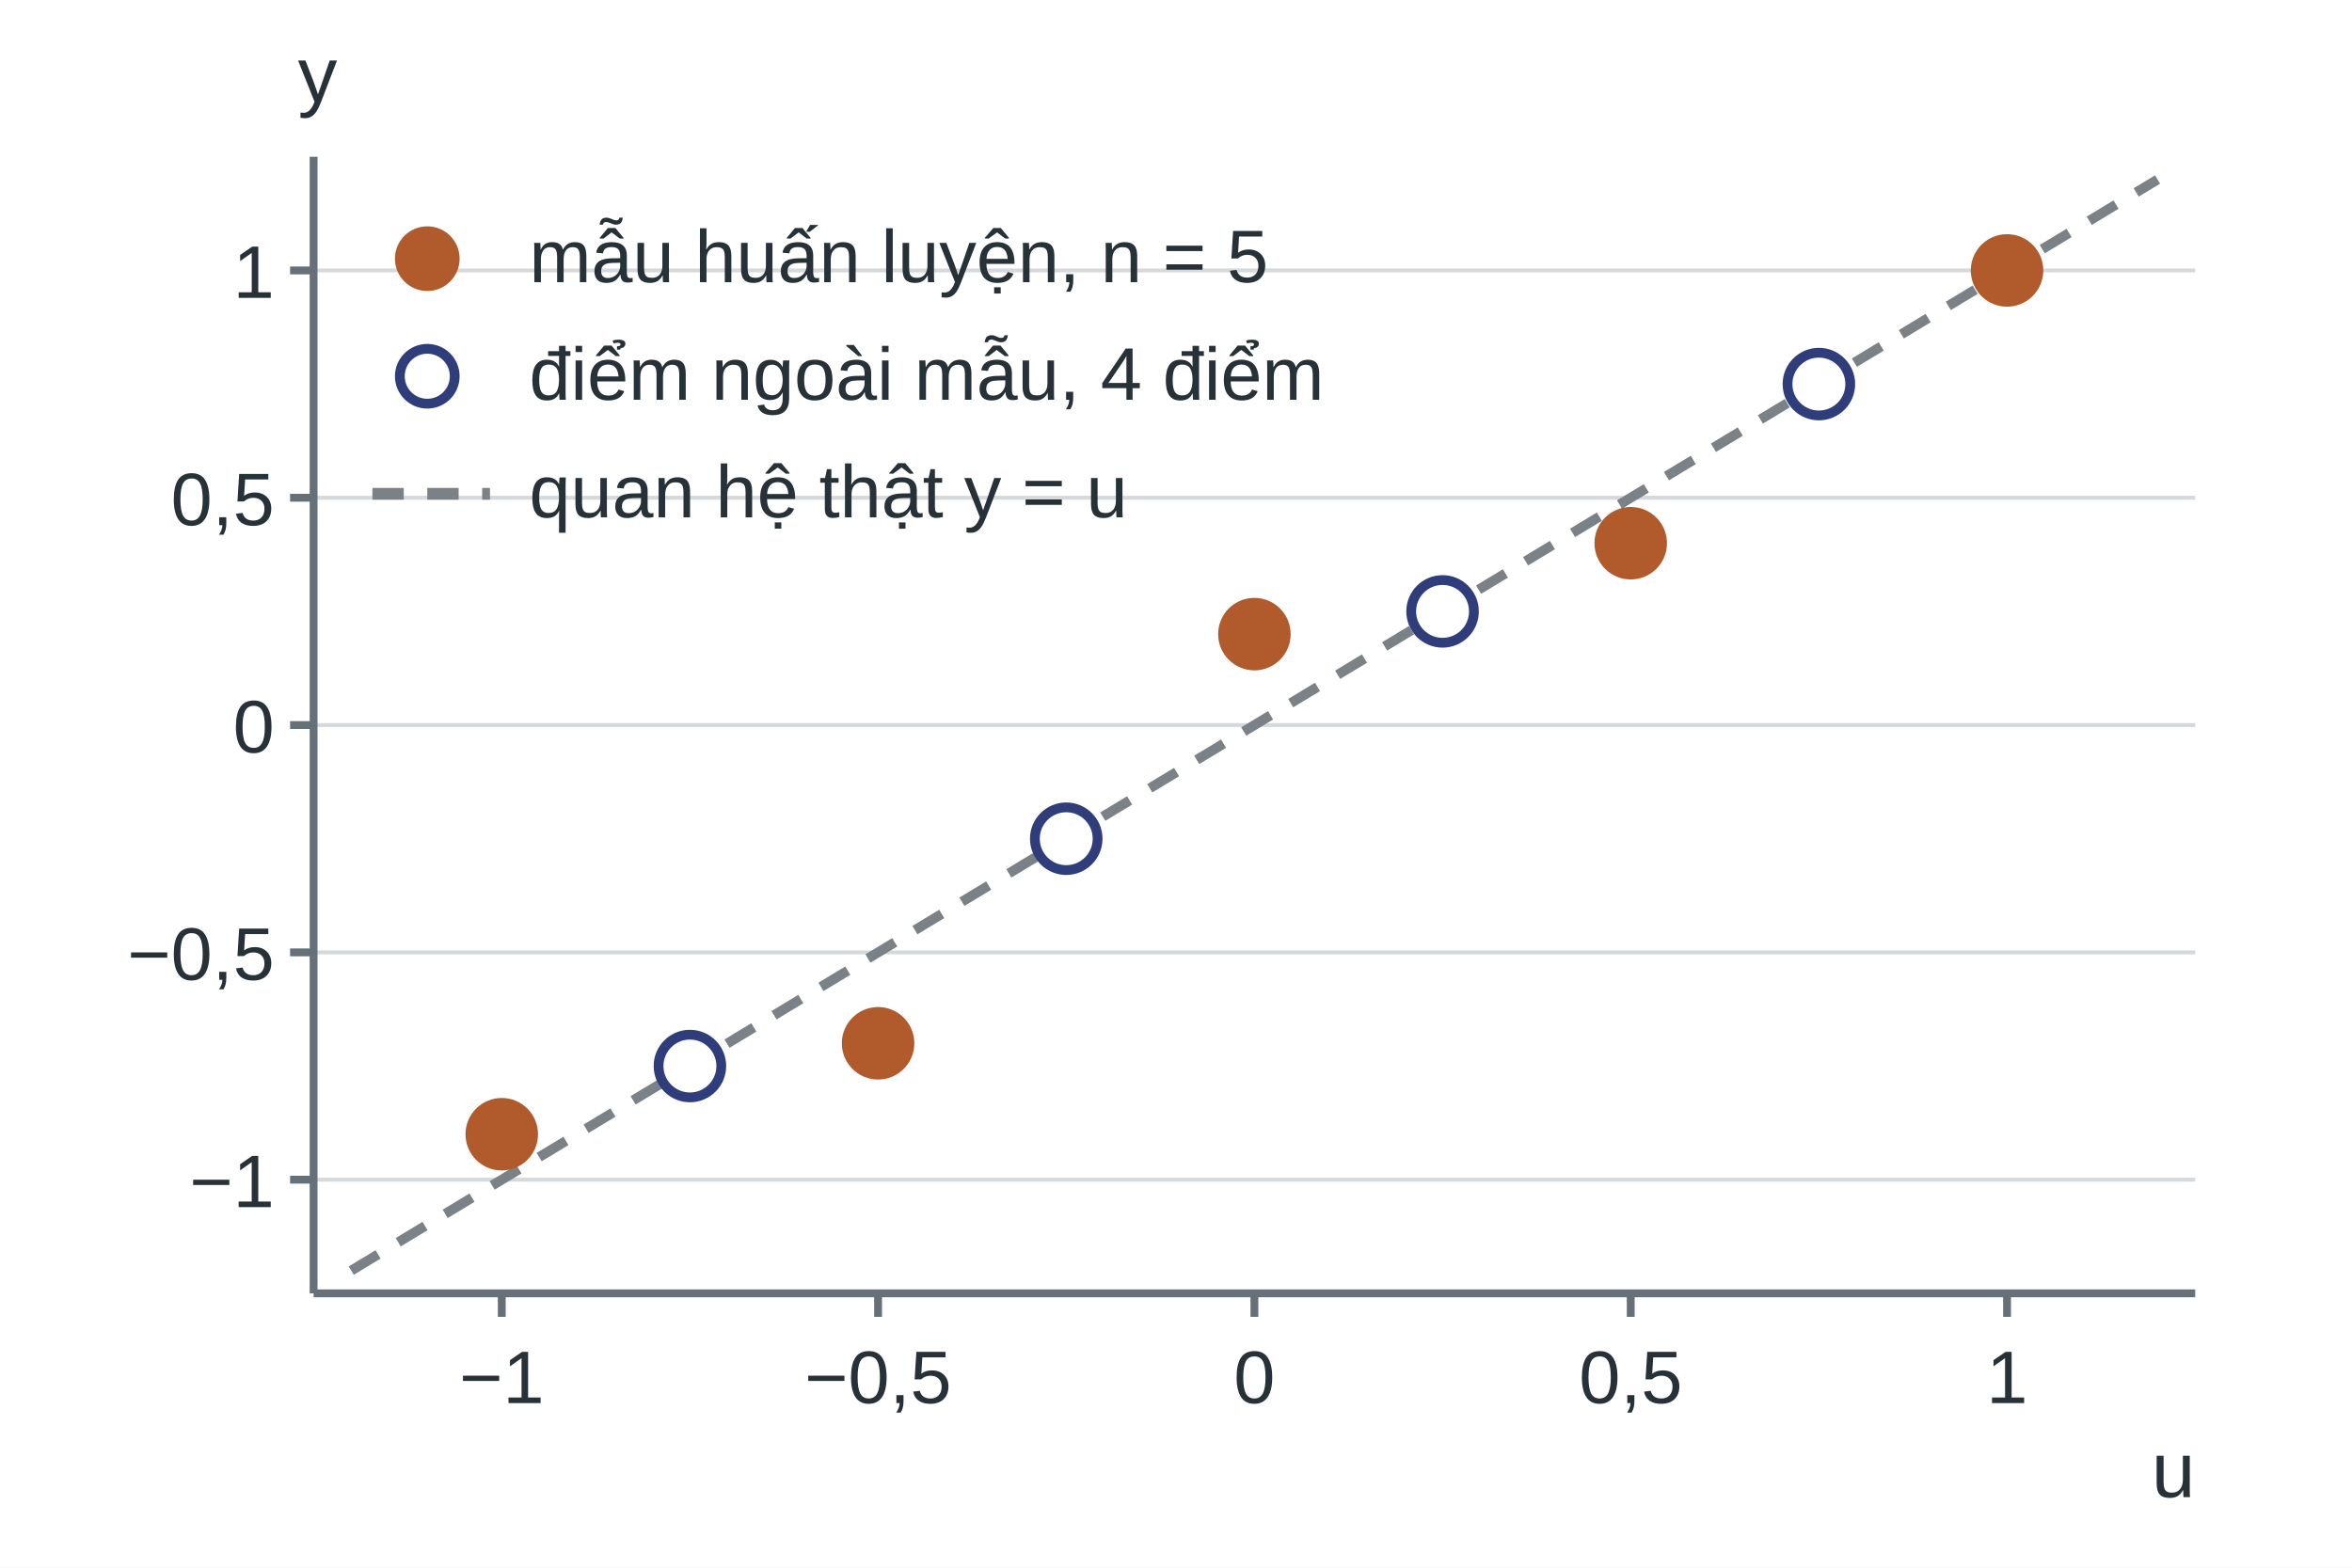
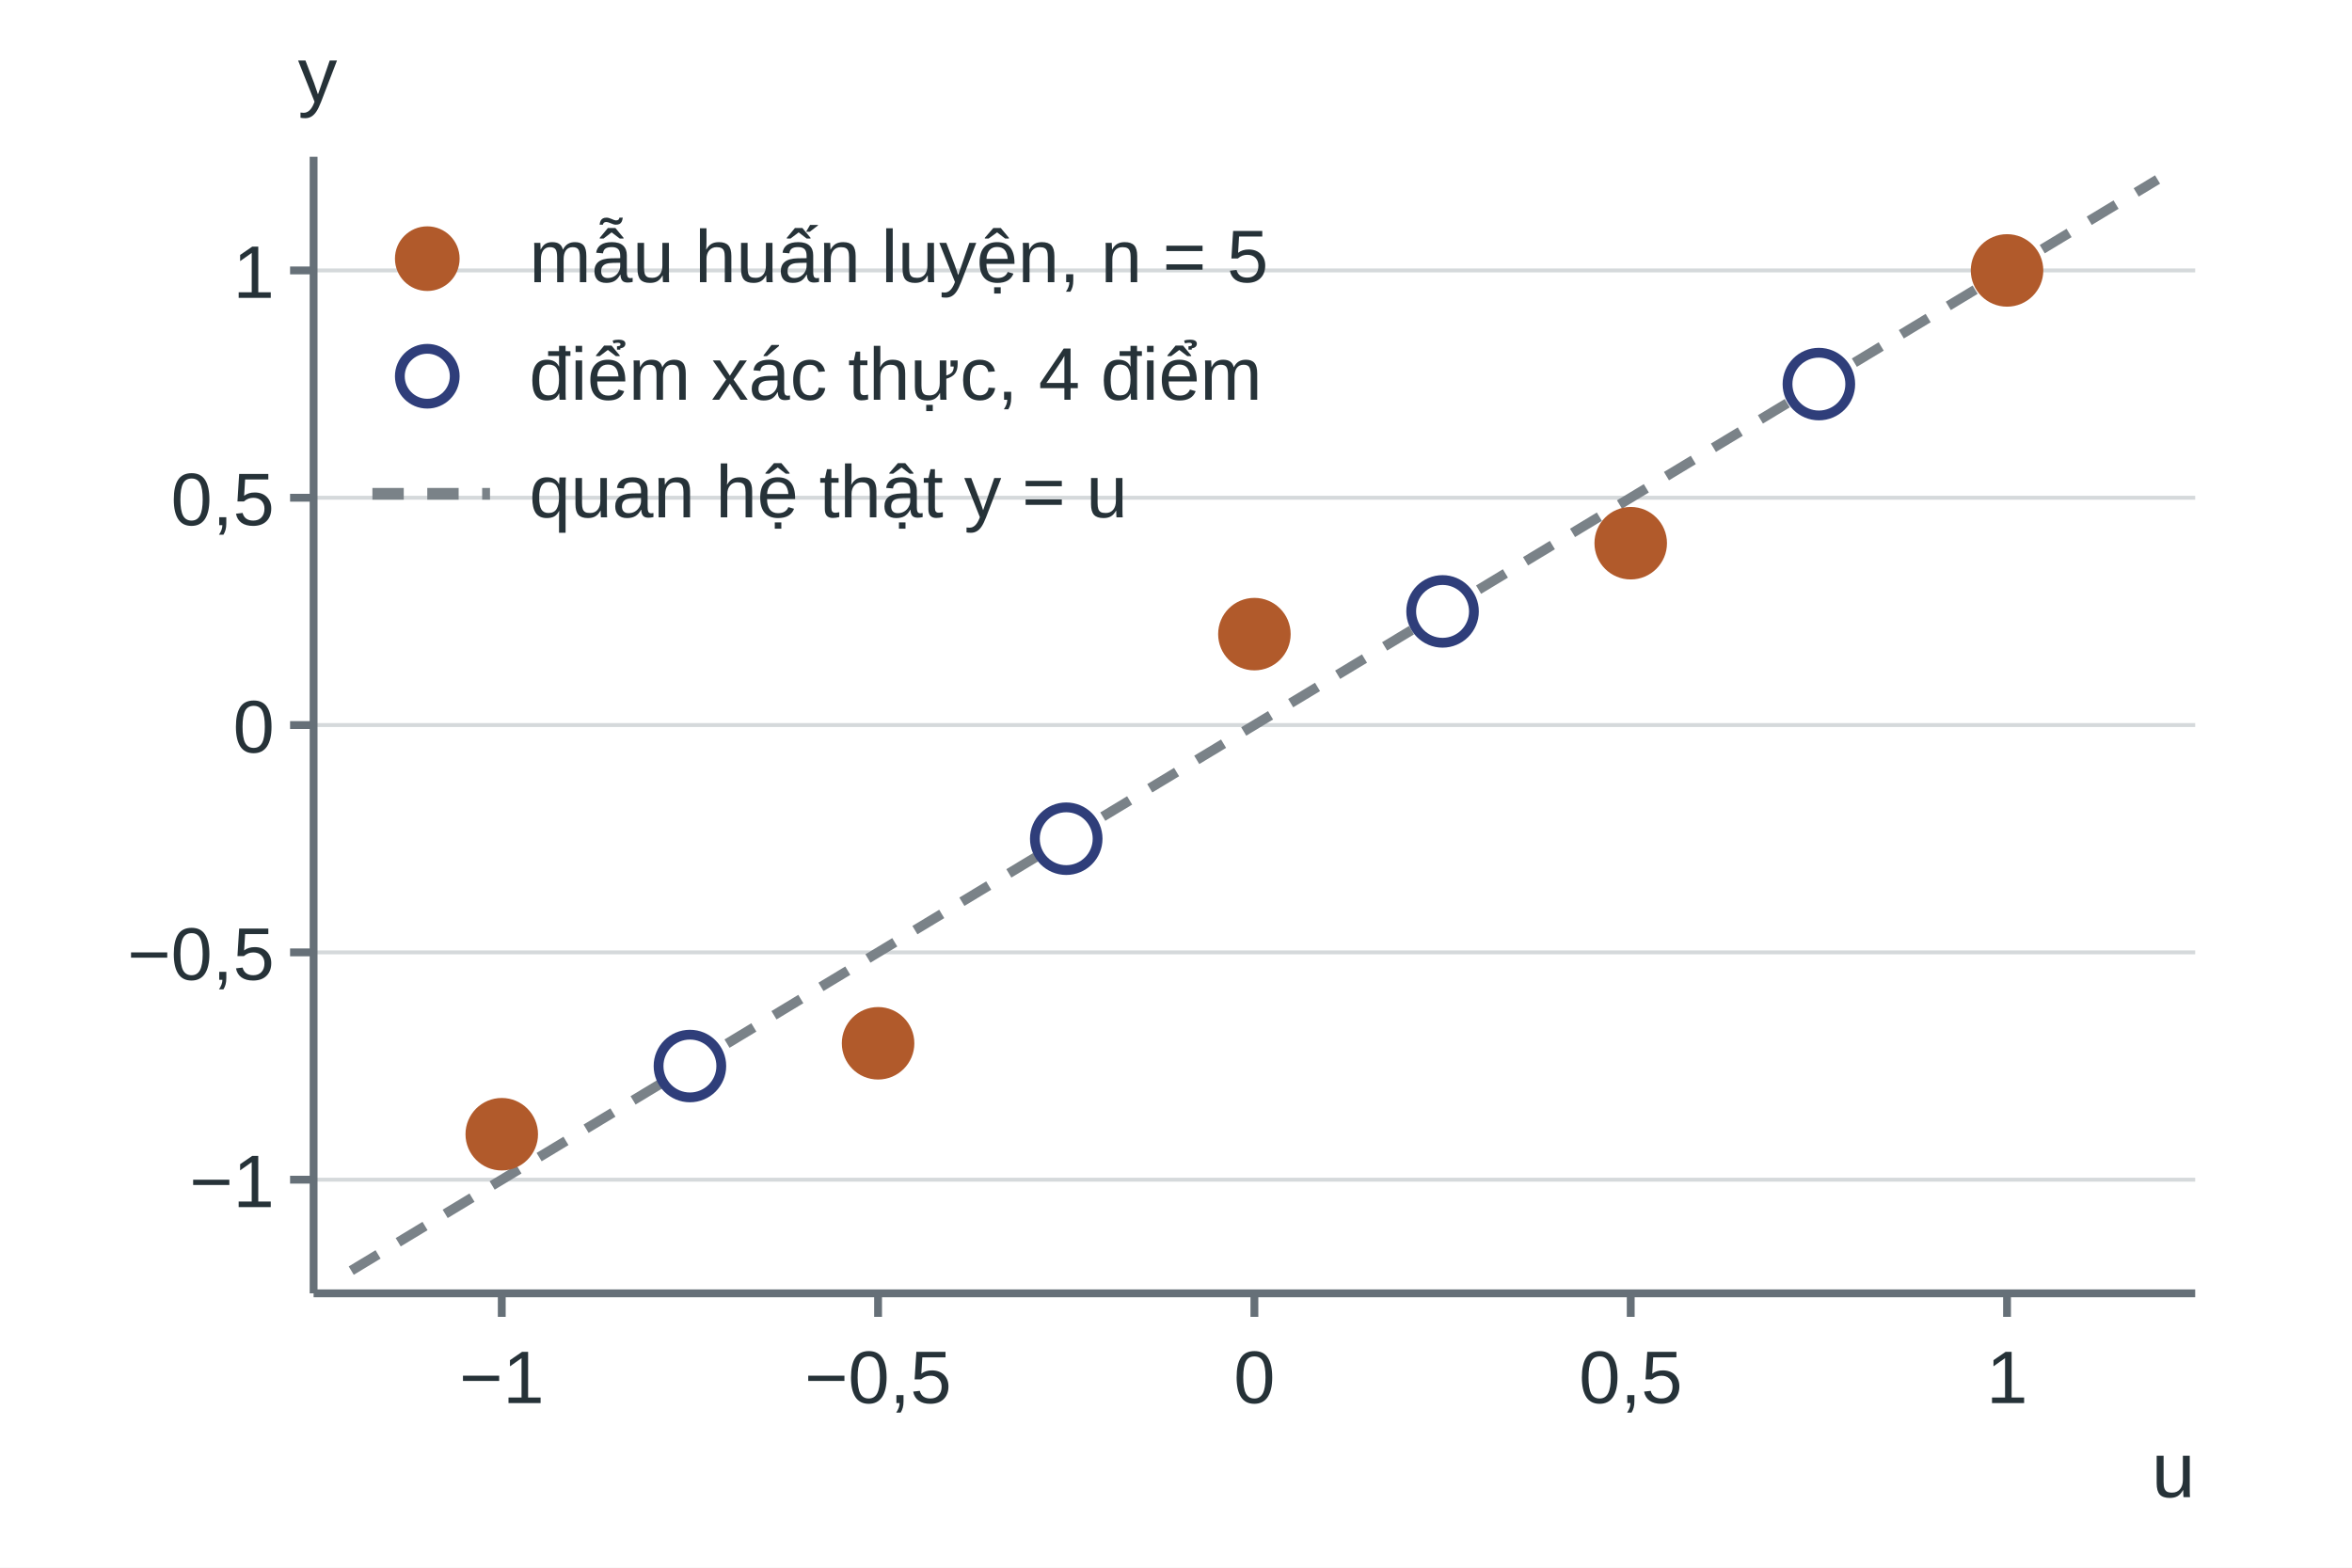
<svg xmlns="http://www.w3.org/2000/svg" width="600" height="400" viewBox="0 0 600 400" role="img" aria-labelledby="title desc">
  <rect width="100%" height="100%" fill="white" />
  <g font-family="Arial, Helvetica, sans-serif" font-size="20" fill="#263238">
    <line x1="80.0" y1="301.0" x2="560.0" y2="301.0" stroke="#d5d9db" stroke-width="1" />
    <line x1="74.0" y1="301.0" x2="80.0" y2="301.0" stroke="#667078" stroke-width="2" />
    <text x="70.0" y="308.0" text-anchor="end" font-size="19" fill="#263238">−1</text>
    <line x1="80.0" y1="243.0" x2="560.0" y2="243.0" stroke="#d5d9db" stroke-width="1" />
    <line x1="74.0" y1="243.0" x2="80.0" y2="243.0" stroke="#667078" stroke-width="2" />
    <text x="70.0" y="250.0" text-anchor="end" font-size="19" fill="#263238">−0,5</text>
    <line x1="80.0" y1="185.0" x2="560.0" y2="185.0" stroke="#d5d9db" stroke-width="1" />
    <line x1="74.0" y1="185.0" x2="80.0" y2="185.0" stroke="#667078" stroke-width="2" />
    <text x="70.0" y="192.0" text-anchor="end" font-size="19" fill="#263238">0</text>
    <line x1="80.0" y1="127.0" x2="560.0" y2="127.0" stroke="#d5d9db" stroke-width="1" />
    <line x1="74.0" y1="127.0" x2="80.0" y2="127.0" stroke="#667078" stroke-width="2" />
    <text x="70.0" y="134.0" text-anchor="end" font-size="19" fill="#263238">0,5</text>
    <line x1="80.0" y1="69.0" x2="560.0" y2="69.0" stroke="#d5d9db" stroke-width="1" />
    <line x1="74.0" y1="69.0" x2="80.0" y2="69.0" stroke="#667078" stroke-width="2" />
    <text x="70.0" y="76.0" text-anchor="end" font-size="19" fill="#263238">1</text>
    <line x1="128.0" y1="330.0" x2="128.0" y2="336.0" stroke="#667078" stroke-width="2" />
    <text x="128.0" y="358.0" text-anchor="middle" font-size="19" fill="#263238">−1</text>
    <line x1="224.0" y1="330.0" x2="224.0" y2="336.0" stroke="#667078" stroke-width="2" />
    <text x="224.0" y="358.0" text-anchor="middle" font-size="19" fill="#263238">−0,5</text>
    <line x1="320.0" y1="330.0" x2="320.0" y2="336.0" stroke="#667078" stroke-width="2" />
    <text x="320.0" y="358.0" text-anchor="middle" font-size="19" fill="#263238">0</text>
    <line x1="416.0" y1="330.0" x2="416.0" y2="336.0" stroke="#667078" stroke-width="2" />
    <text x="416.0" y="358.0" text-anchor="middle" font-size="19" fill="#263238">0,5</text>
    <line x1="512.0" y1="330.0" x2="512.0" y2="336.0" stroke="#667078" stroke-width="2" />
    <text x="512.0" y="358.0" text-anchor="middle" font-size="19" fill="#263238">1</text>
    <line x1="80.0" y1="330.0" x2="560.0" y2="330.0" stroke="#667078" stroke-width="2" />
    <line x1="80.0" y1="40.0" x2="80.0" y2="330.0" stroke="#667078" stroke-width="2" />
    <text x="560.0" y="382.0" text-anchor="end" font-size="20" fill="#263238">u</text>
    <text x="76.0" y="26.0" text-anchor="start" font-size="20" fill="#263238">y</text>
    <line x1="89.6" y1="324.2" x2="550.4" y2="45.8" stroke="#7a8288" stroke-width="2.5" stroke-dasharray="8 6" />
    <circle cx="176.0" cy="272.0" r="8" fill="white" stroke="#2F3E7A" stroke-width="2.5" />
    <circle cx="272.0" cy="214.0" r="8" fill="white" stroke="#2F3E7A" stroke-width="2.5" />
    <circle cx="368.0" cy="156.0" r="8" fill="white" stroke="#2F3E7A" stroke-width="2.5" />
    <circle cx="464.0" cy="98.0" r="8" fill="white" stroke="#2F3E7A" stroke-width="2.5" />
    <circle cx="128.0" cy="289.4" r="8" fill="#B15A2B" stroke="#B15A2B" stroke-width="2.5" />
    <circle cx="224.0" cy="266.2" r="8" fill="#B15A2B" stroke="#B15A2B" stroke-width="2.5" />
    <circle cx="320.0" cy="161.8" r="8" fill="#B15A2B" stroke="#B15A2B" stroke-width="2.5" />
    <circle cx="416.0" cy="138.6" r="8" fill="#B15A2B" stroke="#B15A2B" stroke-width="2.5" />
    <circle cx="512.0" cy="69.0" r="8" fill="#B15A2B" stroke="#B15A2B" stroke-width="2.5" />
    <circle cx="109.0" cy="66.0" r="7" fill="#B15A2B" stroke="#B15A2B" stroke-width="2.5" />
    <text x="135.0" y="72.0" text-anchor="start" font-size="19" fill="#263238">mẫu huấn luyện, n = 5</text>
    <circle cx="109.0" cy="96.0" r="7" fill="white" stroke="#2F3E7A" stroke-width="2.5" />
-     <text x="135.0" y="102.0" text-anchor="start" font-size="19" fill="#263238">điểm ngoài mẫu, 4 điểm</text>
+     <text x="135.0" y="102.0" text-anchor="start" font-size="19" fill="#263238">điểm xác thực, 4 điểm</text>
    <line x1="95.0" y1="126.0" x2="125.0" y2="126.0" stroke="#7a8288" stroke-width="3" stroke-dasharray="8 6" />
    <text x="135.0" y="132.0" text-anchor="start" font-size="19" fill="#263238">quan hệ thật y = u</text>
  </g>
</svg>
